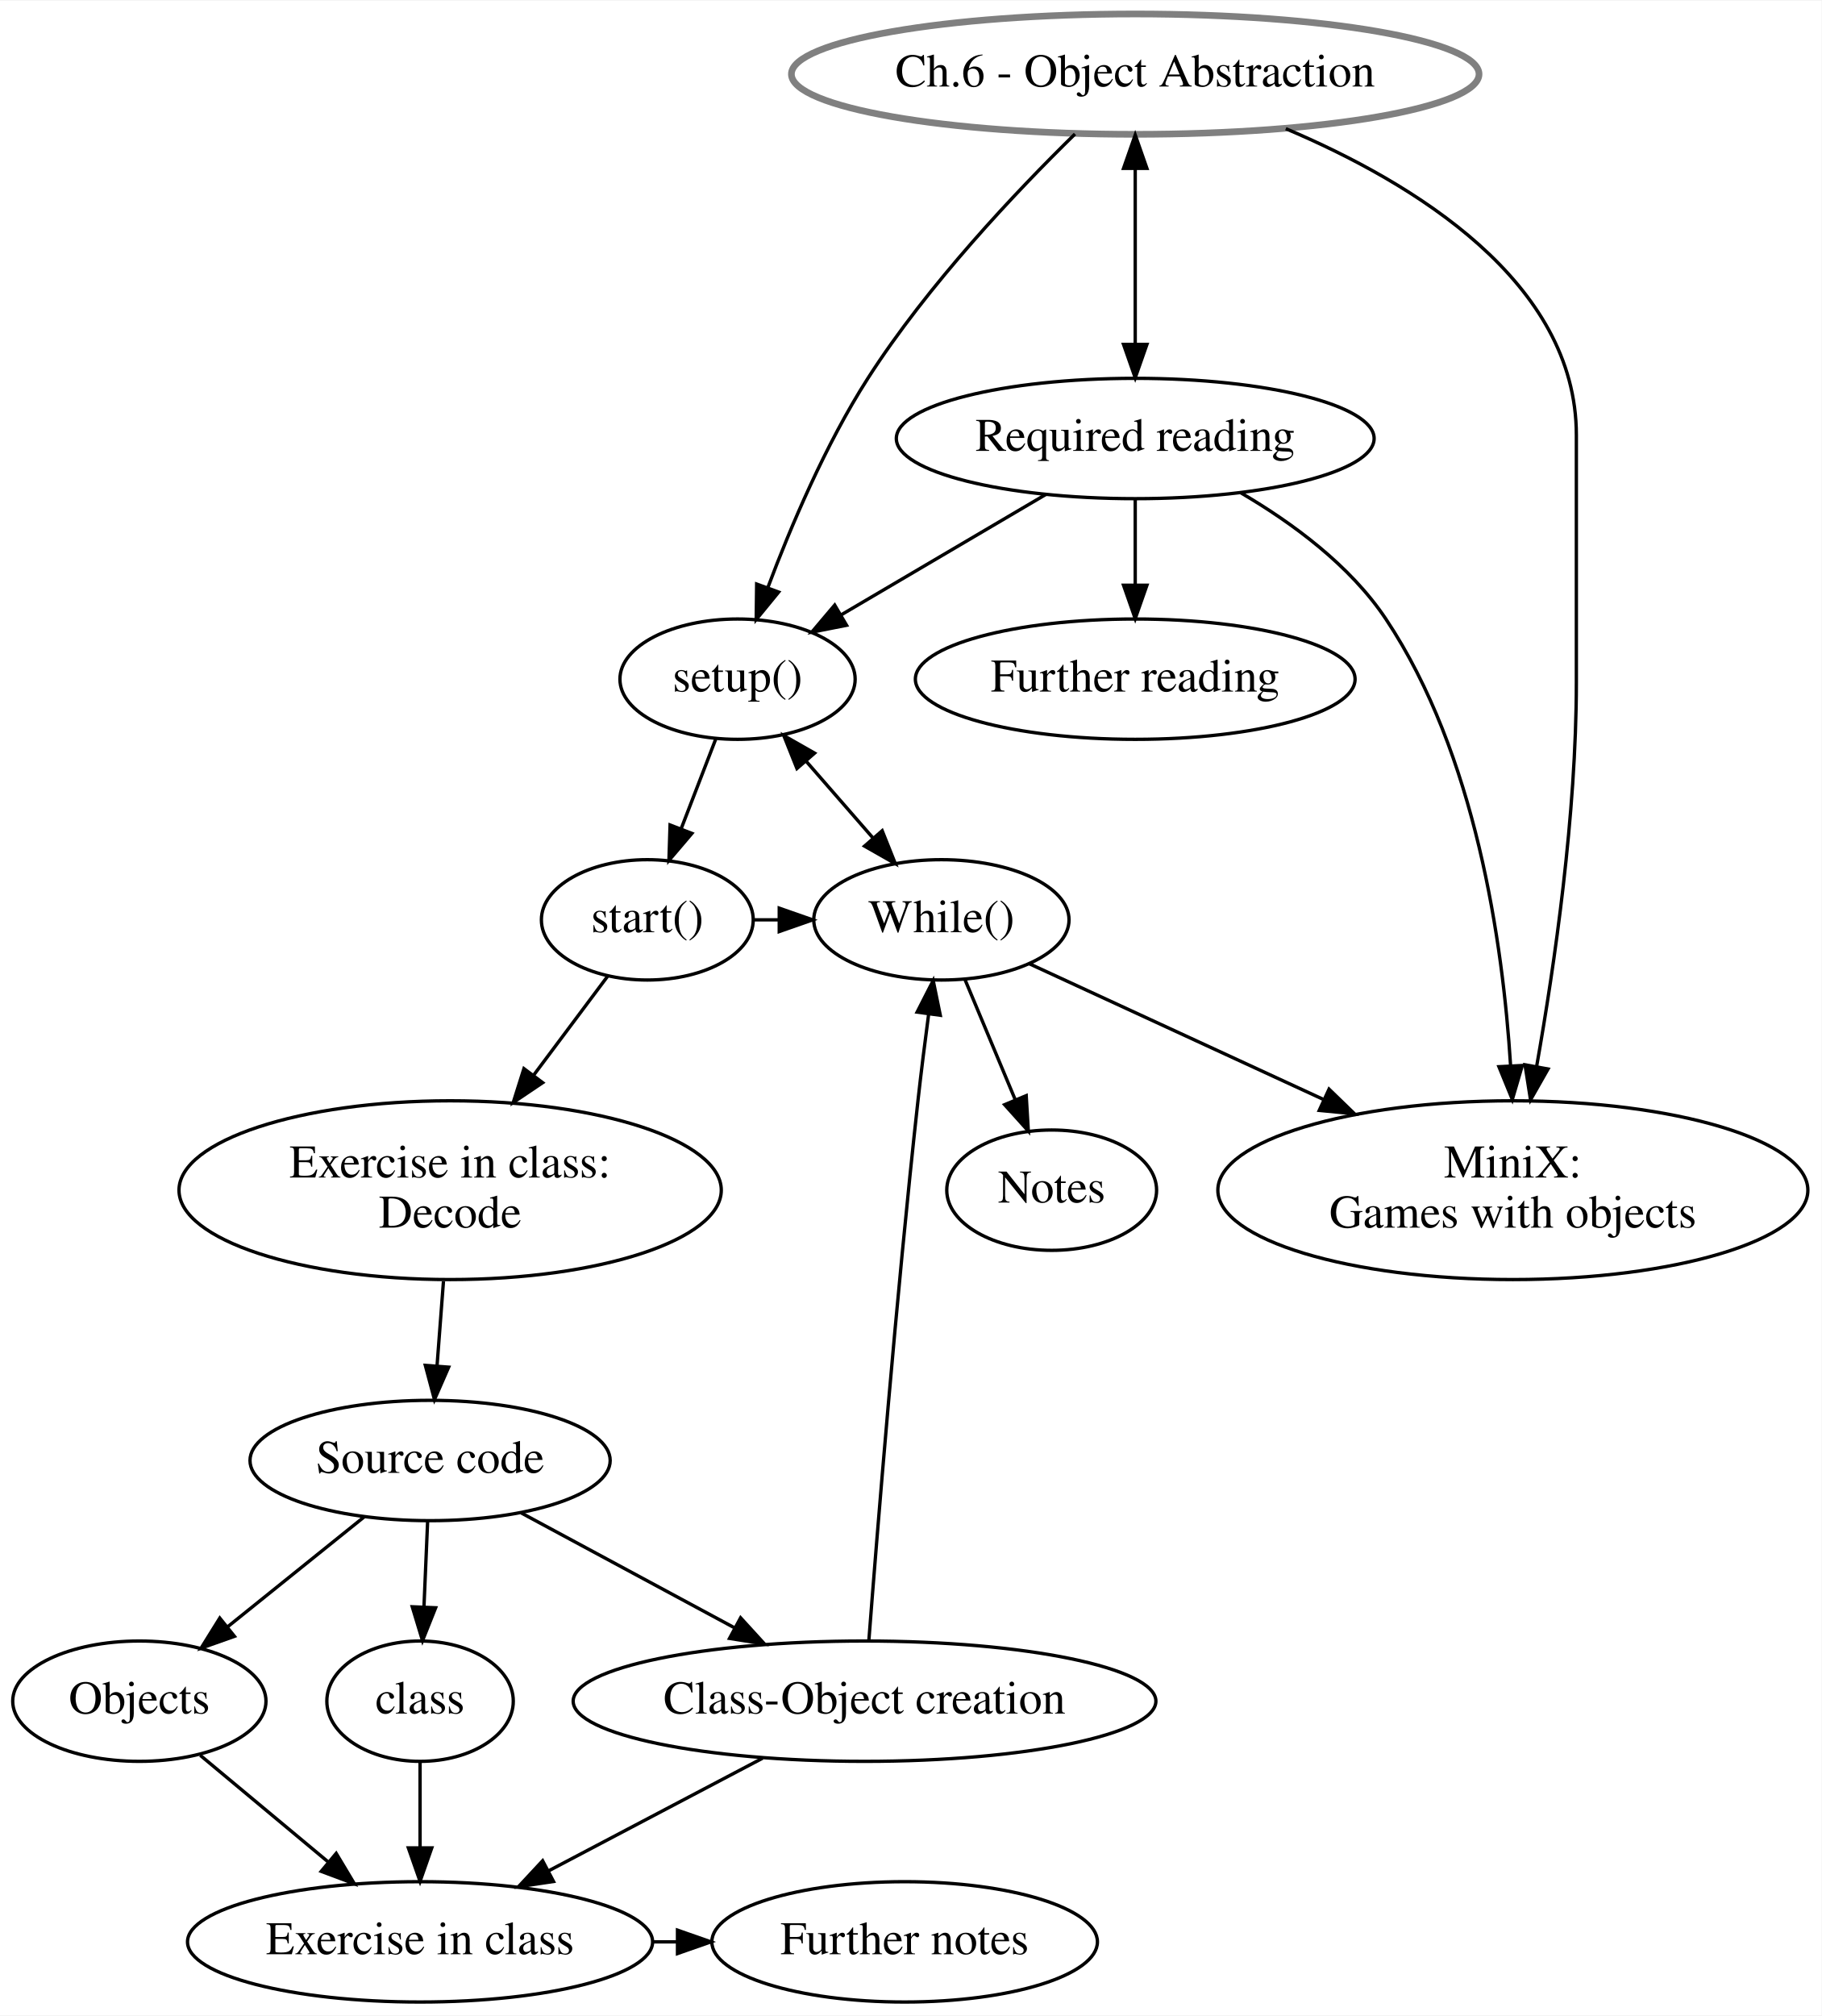
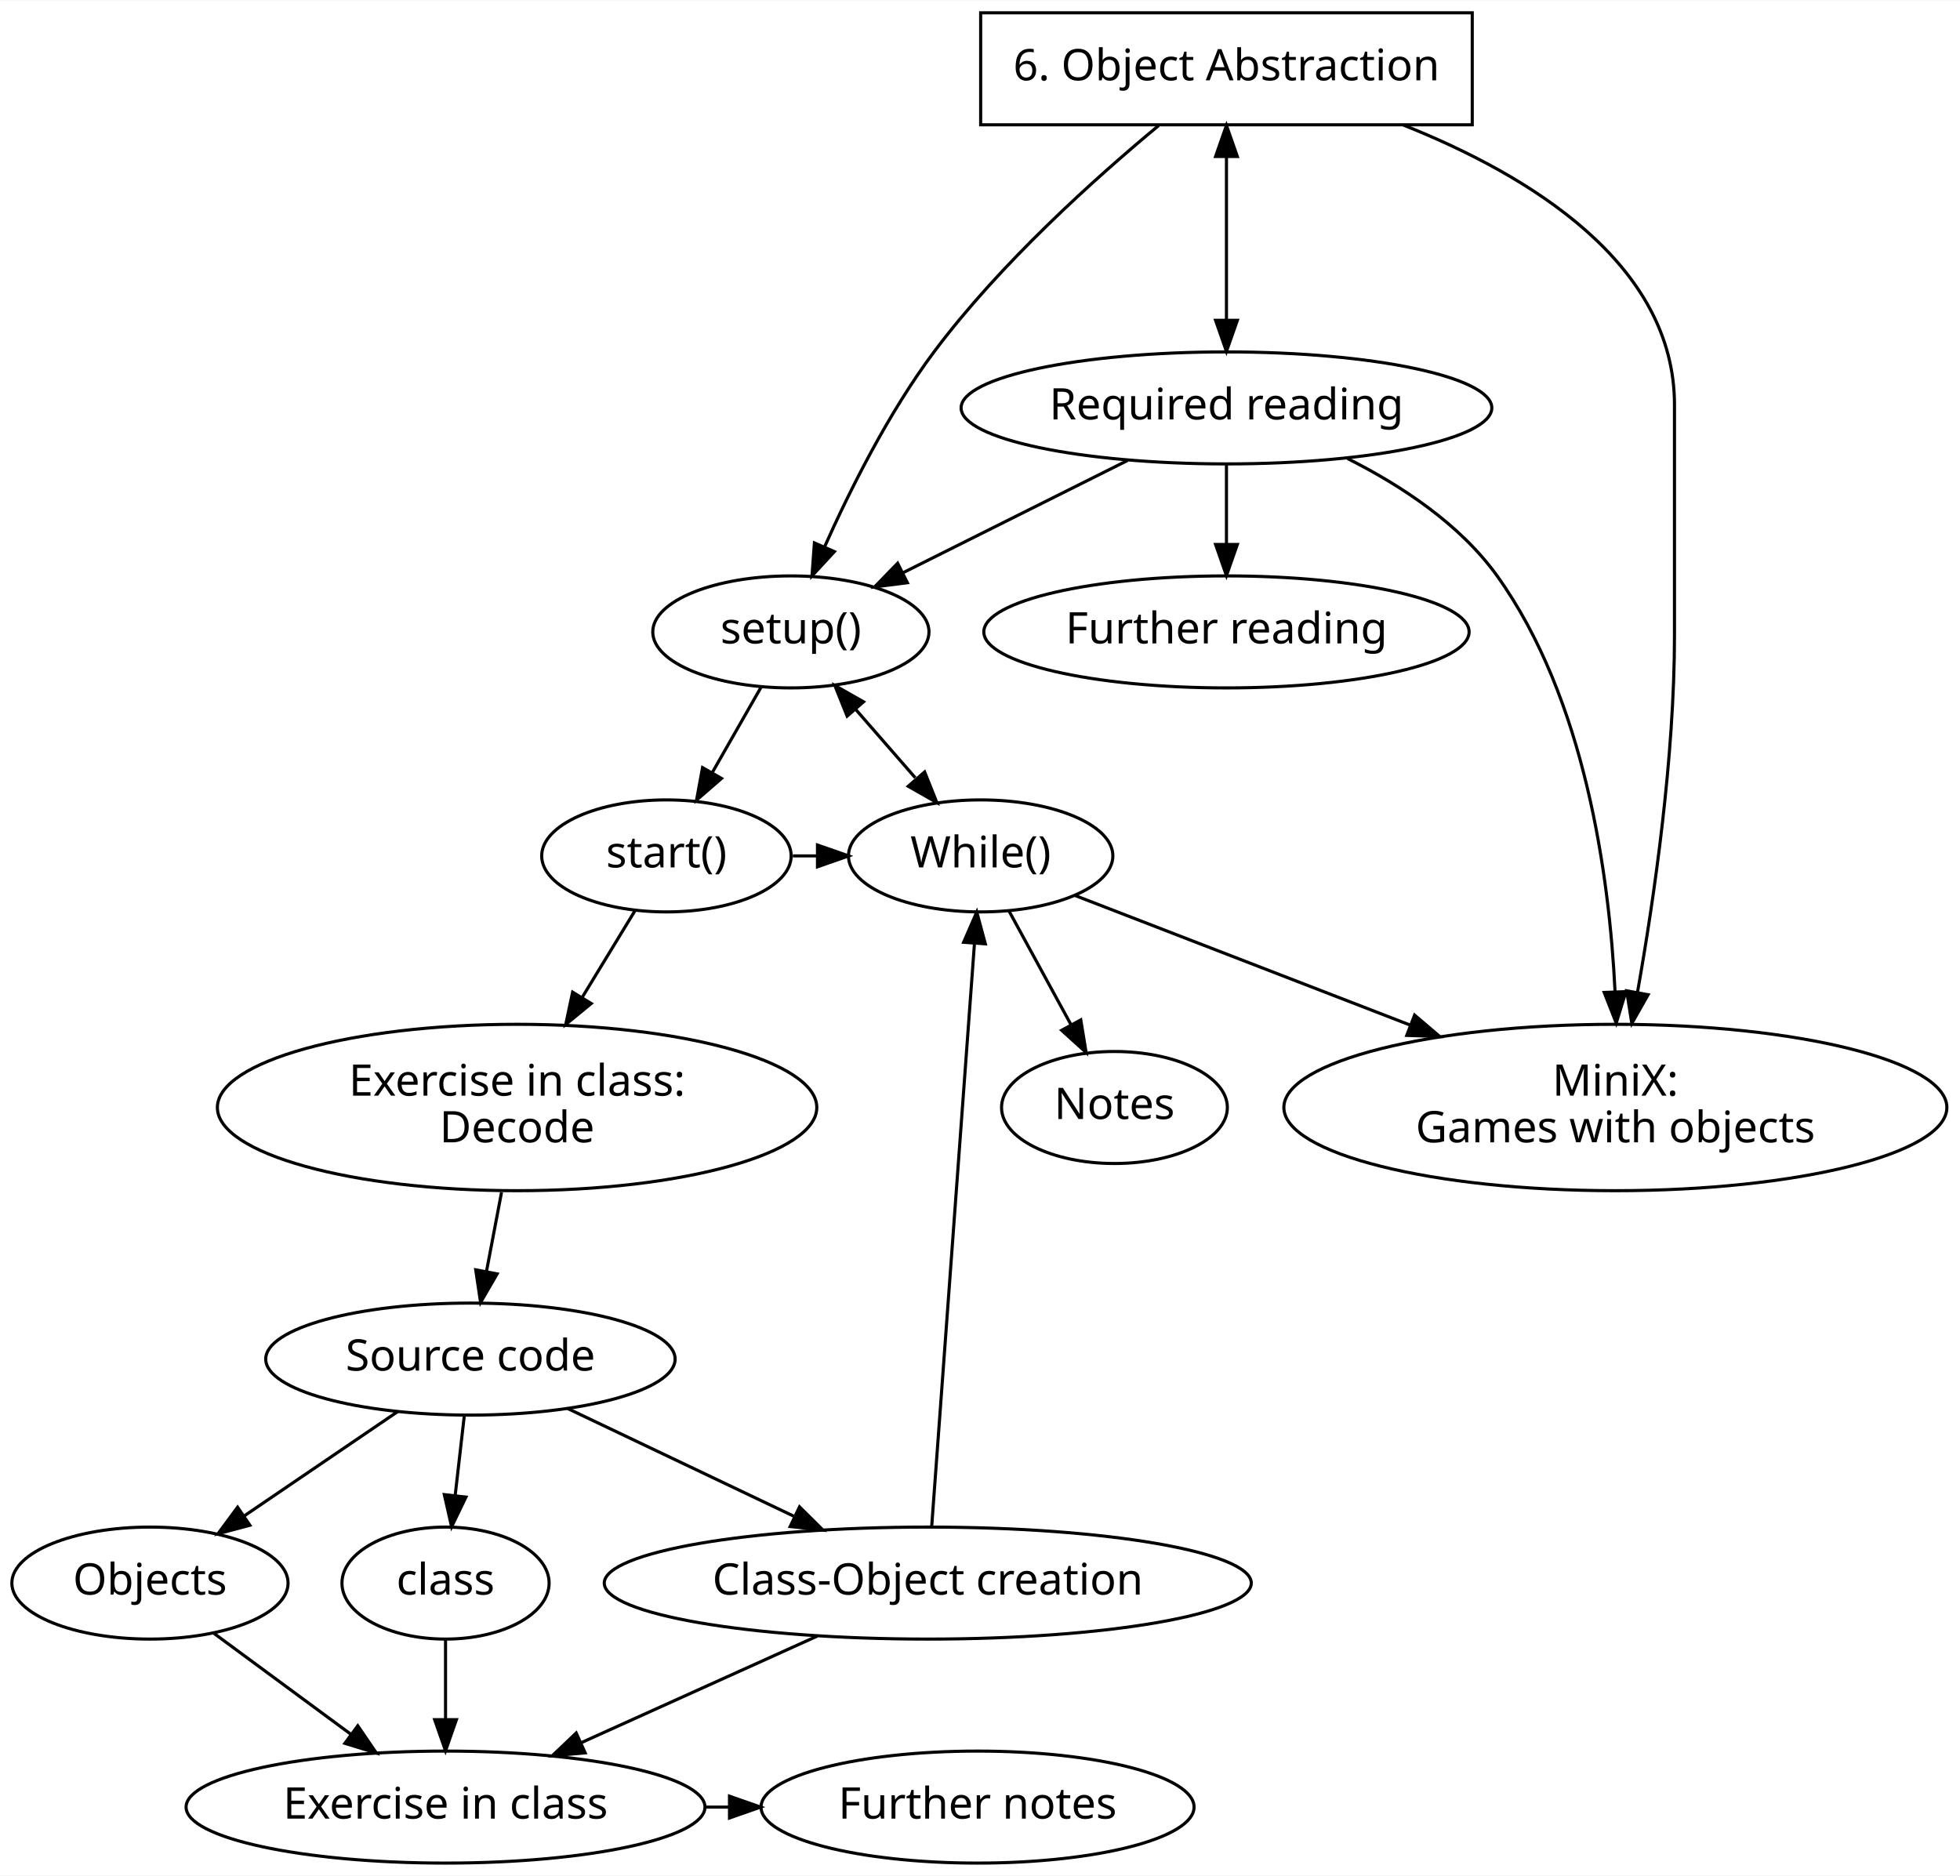
- <svg xmlns="http://www.w3.org/2000/svg" width="545pt" height="603pt" viewBox="0.00 0.00 545.09 602.74">
+ <svg xmlns="http://www.w3.org/2000/svg" width="630pt" height="603pt" viewBox="0.00 0.00 629.97 602.74">
  <g id="graph0" class="graph" transform="scale(1 1) rotate(0) translate(4 598.74)">
-     <polygon fill="white" stroke="none" points="-4,4 -4,-598.74 541.085,-598.74 541.085,4 -4,4" />
+     <polygon fill="white" stroke="transparent" points="-4,4 -4,-598.74 625.97,-598.74 625.97,4 -4,4" />
    <g id="node1" class="node">
-       <ellipse fill="none" stroke="grey" stroke-width="2" cx="335.697" cy="-576.74" rx="102.882" ry="18" />
-       <text text-anchor="middle" x="335.697" y="-573.04" font-family="Times,serif" font-size="14.00">Ch.6 - Object Abstraction</text>
+       <polygon fill="none" stroke="black" points="469.2,-594.74 311.2,-594.74 311.2,-558.74 469.2,-558.74 469.2,-594.74" />
+       <text text-anchor="middle" x="390.2" y="-573.04" font-family="Hershey-Noailles-help-me" font-size="14.00">6. Object Abstraction</text>
    </g>
    <g id="node2" class="node">
-       <ellipse fill="none" stroke="black" cx="216.697" cy="-395.74" rx="35.194" ry="18" />
-       <text text-anchor="middle" x="216.697" y="-392.04" font-family="Times,serif" font-size="14.00">setup()</text>
+       <ellipse fill="none" stroke="black" cx="250.2" cy="-395.74" rx="44.39" ry="18" />
+       <text text-anchor="middle" x="250.2" y="-392.04" font-family="Hershey-Noailles-help-me" font-size="14.00">setup()</text>
    </g>
    <g id="edge1" class="edge">
-       <path fill="none" stroke="black" d="M317.667,-558.823C300.147,-541.668 273.629,-513.728 255.697,-485.74 243.026,-465.965 232.603,-441.377 225.73,-423.059" />
-       <polygon fill="black" stroke="black" points="228.995,-421.797 222.285,-413.598 222.417,-424.192 228.995,-421.797" />
+       <path fill="none" stroke="black" d="M368.43,-558.52C347.98,-541.56 317.44,-514.15 296.2,-485.74 281.63,-466.26 269.25,-441.5 261.01,-423.04" />
+       <polygon fill="black" stroke="black" points="264.18,-421.55 256.99,-413.77 257.76,-424.34 264.18,-421.55" />
    </g>
    <g id="node12" class="node">
-       <ellipse fill="none" stroke="black" cx="448.697" cy="-242.87" rx="88.277" ry="26.741" />
-       <text text-anchor="middle" x="448.697" y="-246.67" font-family="Times,serif" font-size="14.00">MiniX: </text>
-       <text text-anchor="middle" x="448.697" y="-231.67" font-family="Times,serif" font-size="14.00">Games with objects</text>
+       <ellipse fill="none" stroke="black" cx="515.2" cy="-242.87" rx="106.55" ry="26.74" />
+       <text text-anchor="middle" x="515.2" y="-246.67" font-family="Hershey-Noailles-help-me" font-size="14.00">MiniX: </text>
+       <text text-anchor="middle" x="515.2" y="-231.67" font-family="Hershey-Noailles-help-me" font-size="14.00">Games with objects</text>
    </g>
    <g id="edge5" class="edge">
-       <path fill="none" stroke="black" d="M380.754,-560.425C418.994,-544.236 467.697,-514.613 467.697,-468.74 467.697,-468.74 467.697,-468.74 467.697,-394.74 467.697,-355.303 461.227,-310.518 455.838,-280.055" />
-       <polygon fill="black" stroke="black" points="459.225,-279.12 453.989,-269.91 452.339,-280.375 459.225,-279.12" />
+       <path fill="none" stroke="black" d="M447.11,-558.64C487.36,-542.62 534.2,-514.21 534.2,-468.74 534.2,-468.74 534.2,-468.74 534.2,-394.74 534.2,-355.3 527.73,-310.52 522.34,-280.06" />
+       <polygon fill="black" stroke="black" points="525.72,-279.12 520.49,-269.91 518.84,-280.38 525.72,-279.12" />
    </g>
    <g id="node13" class="node">
-       <ellipse fill="none" stroke="black" cx="335.697" cy="-467.74" rx="71.487" ry="18" />
-       <text text-anchor="middle" x="335.697" y="-464.04" font-family="Times,serif" font-size="14.00">Required reading</text>
+       <ellipse fill="none" stroke="black" cx="390.2" cy="-467.74" rx="85.29" ry="18" />
+       <text text-anchor="middle" x="390.2" y="-464.04" font-family="Hershey-Noailles-help-me" font-size="14.00">Required reading</text>
    </g>
    <g id="edge6" class="edge">
-       <path fill="none" stroke="black" d="M335.697,-548.351C335.697,-532.353 335.697,-512.229 335.697,-496.216" />
-       <polygon fill="black" stroke="black" points="332.197,-548.549 335.697,-558.549 339.197,-548.549 332.197,-548.549" />
-       <polygon fill="black" stroke="black" points="339.197,-495.889 335.697,-485.889 332.197,-495.889 339.197,-495.889" />
+       <path fill="none" stroke="black" d="M390.2,-548.35C390.2,-532.35 390.2,-512.23 390.2,-496.22" />
+       <polygon fill="black" stroke="black" points="386.7,-548.55 390.2,-558.55 393.7,-548.55 386.7,-548.55" />
+       <polygon fill="black" stroke="black" points="393.7,-495.89 390.2,-485.89 386.7,-495.89 393.7,-495.89" />
    </g>
    <g id="node3" class="node">
-       <ellipse fill="none" stroke="black" cx="189.697" cy="-323.74" rx="31.695" ry="18" />
-       <text text-anchor="middle" x="189.697" y="-320.04" font-family="Times,serif" font-size="14.00">start()</text>
+       <ellipse fill="none" stroke="black" cx="210.2" cy="-323.74" rx="40.09" ry="18" />
+       <text text-anchor="middle" x="210.2" y="-320.04" font-family="Hershey-Noailles-help-me" font-size="14.00">start()</text>
    </g>
    <g id="edge2" class="edge">
-       <path fill="none" stroke="black" d="M210.161,-377.795C207.076,-369.799 203.324,-360.071 199.879,-351.14" />
-       <polygon fill="black" stroke="black" points="203.037,-349.6 196.172,-341.529 196.506,-352.119 203.037,-349.6" />
+       <path fill="none" stroke="black" d="M240.72,-378.15C236,-369.9 230.2,-359.75 224.93,-350.52" />
+       <polygon fill="black" stroke="black" points="227.89,-348.64 219.89,-341.7 221.81,-352.12 227.89,-348.64" />
    </g>
    <g id="node11" class="node">
-       <ellipse fill="none" stroke="black" cx="277.697" cy="-323.74" rx="38.194" ry="18" />
-       <text text-anchor="middle" x="277.697" y="-320.04" font-family="Times,serif" font-size="14.00">While()</text>
+       <ellipse fill="none" stroke="black" cx="311.2" cy="-323.74" rx="42.49" ry="18" />
+       <text text-anchor="middle" x="311.2" y="-320.04" font-family="Hershey-Noailles-help-me" font-size="14.00">While()</text>
    </g>
    <g id="edge7" class="edge">
-       <path fill="none" stroke="black" d="M237.25,-371.155C243.697,-363.756 250.81,-355.594 257.249,-348.204" />
-       <polygon fill="black" stroke="black" points="234.47,-369.017 230.538,-378.856 239.747,-373.616 234.47,-369.017" />
-       <polygon fill="black" stroke="black" points="259.978,-350.4 263.91,-340.561 254.701,-345.801 259.978,-350.4" />
+       <path fill="none" stroke="black" d="M270.95,-370.92C277.15,-363.81 283.95,-356.01 290.17,-348.87" />
+       <polygon fill="black" stroke="black" points="268.28,-368.67 264.34,-378.5 273.55,-373.27 268.28,-368.67" />
+       <polygon fill="black" stroke="black" points="293.19,-350.73 297.12,-340.89 287.92,-346.13 293.19,-350.73" />
    </g>
    <g id="node4" class="node">
-       <ellipse fill="none" stroke="black" cx="130.697" cy="-242.87" rx="81.135" ry="26.741" />
-       <text text-anchor="middle" x="130.697" y="-246.67" font-family="Times,serif" font-size="14.00">Exercise in class: </text>
-       <text text-anchor="middle" x="130.697" y="-231.67" font-family="Times,serif" font-size="14.00">Decode</text>
+       <ellipse fill="none" stroke="black" cx="162.2" cy="-242.87" rx="96.33" ry="26.74" />
+       <text text-anchor="middle" x="162.2" y="-246.67" font-family="Hershey-Noailles-help-me" font-size="14.00">Exercise in class: </text>
+       <text text-anchor="middle" x="162.2" y="-231.67" font-family="Hershey-Noailles-help-me" font-size="14.00">Decode</text>
    </g>
    <g id="edge3" class="edge">
-       <path fill="none" stroke="black" d="M177.757,-306.78C171.381,-298.255 163.283,-287.431 155.61,-277.173" />
-       <polygon fill="black" stroke="black" points="158.38,-275.034 149.588,-269.123 152.775,-279.227 158.38,-275.034" />
+       <path fill="none" stroke="black" d="M200.02,-306.01C195.09,-297.91 188.98,-287.87 183.11,-278.24" />
+       <polygon fill="black" stroke="black" points="186.03,-276.3 177.84,-269.58 180.05,-279.94 186.03,-276.3" />
    </g>
    <g id="edge17" class="edge">
-       <path fill="none" stroke="black" d="M221.665,-323.74C224.128,-323.74 226.59,-323.74 229.052,-323.74" />
-       <polygon fill="black" stroke="black" points="229.175,-327.24 239.175,-323.74 229.175,-320.24 229.175,-327.24" />
+       <path fill="none" stroke="black" d="M250.83,-323.74C253.45,-323.74 256.06,-323.74 258.67,-323.74" />
+       <polygon fill="black" stroke="black" points="258.75,-327.24 268.75,-323.74 258.75,-320.24 258.75,-327.24" />
    </g>
    <g id="node5" class="node">
-       <ellipse fill="none" stroke="black" cx="124.697" cy="-162" rx="53.891" ry="18" />
-       <text text-anchor="middle" x="124.697" y="-158.3" font-family="Times,serif" font-size="14.00">Source code</text>
+       <ellipse fill="none" stroke="black" cx="147.2" cy="-162" rx="65.79" ry="18" />
+       <text text-anchor="middle" x="147.2" y="-158.3" font-family="Hershey-Noailles-help-me" font-size="14.00">Source code</text>
    </g>
    <g id="edge4" class="edge">
-       <path fill="none" stroke="black" d="M128.699,-215.607C128.082,-207.506 127.402,-198.568 126.781,-190.392" />
-       <polygon fill="black" stroke="black" points="130.255,-189.926 126.007,-180.22 123.275,-190.457 130.255,-189.926" />
+       <path fill="none" stroke="black" d="M157.2,-215.61C155.64,-207.42 153.92,-198.37 152.35,-190.12" />
+       <polygon fill="black" stroke="black" points="155.78,-189.39 150.47,-180.22 148.9,-190.7 155.78,-189.39" />
    </g>
    <g id="node6" class="node">
-       <ellipse fill="none" stroke="black" cx="121.697" cy="-90" rx="27.895" ry="18" />
-       <text text-anchor="middle" x="121.697" y="-86.3" font-family="Times,serif" font-size="14.00">class</text>
+       <ellipse fill="none" stroke="black" cx="139.2" cy="-90" rx="33.29" ry="18" />
+       <text text-anchor="middle" x="139.2" y="-86.3" font-family="Hershey-Noailles-help-me" font-size="14.00">class</text>
    </g>
    <g id="edge10" class="edge">
-       <path fill="none" stroke="black" d="M123.955,-143.697C123.624,-135.983 123.227,-126.712 122.859,-118.112" />
-       <polygon fill="black" stroke="black" points="126.355,-117.945 122.43,-108.104 119.361,-118.245 126.355,-117.945" />
+       <path fill="none" stroke="black" d="M145.22,-143.7C144.34,-135.98 143.28,-126.71 142.29,-118.11" />
+       <polygon fill="black" stroke="black" points="145.76,-117.64 141.15,-108.1 138.81,-118.44 145.76,-117.64" />
    </g>
    <g id="node7" class="node">
-       <ellipse fill="none" stroke="black" cx="37.697" cy="-90" rx="37.894" ry="18" />
-       <text text-anchor="middle" x="37.697" y="-86.3" font-family="Times,serif" font-size="14.00">Objects</text>
+       <ellipse fill="none" stroke="black" cx="44.2" cy="-90" rx="44.39" ry="18" />
+       <text text-anchor="middle" x="44.2" y="-86.3" font-family="Hershey-Noailles-help-me" font-size="14.00">Objects</text>
    </g>
    <g id="edge11" class="edge">
-       <path fill="none" stroke="black" d="M104.955,-145.116C92.832,-135.362 77.158,-122.75 63.991,-112.156" />
-       <polygon fill="black" stroke="black" points="66.156,-109.406 56.17,-105.864 61.767,-114.86 66.156,-109.406" />
+       <path fill="none" stroke="black" d="M123.82,-145.12C109.2,-135.18 90.21,-122.27 74.45,-111.56" />
+       <polygon fill="black" stroke="black" points="76.31,-108.59 66.07,-105.86 72.37,-114.38 76.31,-108.59" />
    </g>
    <g id="node8" class="node">
-       <ellipse fill="none" stroke="black" cx="254.697" cy="-90" rx="87.185" ry="18" />
-       <text text-anchor="middle" x="254.697" y="-86.3" font-family="Times,serif" font-size="14.00">Class-Object creation</text>
+       <ellipse fill="none" stroke="black" cx="294.2" cy="-90" rx="103.98" ry="18" />
+       <text text-anchor="middle" x="294.2" y="-86.3" font-family="Hershey-Noailles-help-me" font-size="14.00">Class-Object creation</text>
    </g>
    <g id="edge12" class="edge">
-       <path fill="none" stroke="black" d="M151.949,-146.326C170.498,-136.338 195.323,-122.971 215.924,-111.878" />
-       <polygon fill="black" stroke="black" points="217.613,-114.943 224.759,-107.121 214.294,-108.78 217.613,-114.943" />
+       <path fill="none" stroke="black" d="M178.37,-146.15C199.56,-136.07 227.86,-122.59 251.18,-111.48" />
+       <polygon fill="black" stroke="black" points="252.98,-114.5 260.51,-107.04 249.97,-108.18 252.98,-114.5" />
    </g>
    <g id="node9" class="node">
-       <ellipse fill="none" stroke="black" cx="121.697" cy="-18" rx="69.588" ry="18" />
-       <text text-anchor="middle" x="121.697" y="-14.3" font-family="Times,serif" font-size="14.00">Exercise in class</text>
+       <ellipse fill="none" stroke="black" cx="139.2" cy="-18" rx="83.39" ry="18" />
+       <text text-anchor="middle" x="139.2" y="-14.3" font-family="Hershey-Noailles-help-me" font-size="14.00">Exercise in class</text>
    </g>
    <g id="edge13" class="edge">
-       <path fill="none" stroke="black" d="M121.697,-71.697C121.697,-63.983 121.697,-54.712 121.697,-46.112" />
-       <polygon fill="black" stroke="black" points="125.197,-46.104 121.697,-36.104 118.197,-46.104 125.197,-46.104" />
+       <path fill="none" stroke="black" d="M139.2,-71.7C139.2,-63.98 139.2,-54.71 139.2,-46.11" />
+       <polygon fill="black" stroke="black" points="142.7,-46.1 139.2,-36.1 135.7,-46.1 142.7,-46.1" />
    </g>
    <g id="edge14" class="edge">
-       <path fill="none" stroke="black" d="M55.923,-73.811C67.085,-64.509 81.588,-52.424 94.133,-41.969" />
-       <polygon fill="black" stroke="black" points="96.599,-44.471 102.041,-35.38 92.118,-39.093 96.599,-44.471" />
+       <path fill="none" stroke="black" d="M64.81,-73.81C77.67,-64.33 94.46,-51.96 108.83,-41.37" />
+       <polygon fill="black" stroke="black" points="110.99,-44.13 116.97,-35.38 106.84,-38.49 110.99,-44.13" />
    </g>
    <g id="edge15" class="edge">
-       <path fill="none" stroke="black" d="M224.184,-72.941C205.163,-62.93 180.521,-49.96 160.167,-39.248" />
-       <polygon fill="black" stroke="black" points="161.632,-36.064 151.153,-34.503 158.372,-42.258 161.632,-36.064" />
+       <path fill="none" stroke="black" d="M258.64,-72.94C236.07,-62.75 206.71,-49.49 182.75,-38.67" />
+       <polygon fill="black" stroke="black" points="184.08,-35.43 173.52,-34.5 181.2,-41.81 184.08,-35.43" />
    </g>
    <g id="edge20" class="edge">
-       <path fill="none" stroke="black" d="M255.981,-108.029C258.434,-139.84 264.129,-210.44 270.697,-269.74 271.63,-278.172 272.79,-287.34 273.895,-295.643" />
-       <polygon fill="black" stroke="black" points="270.43,-296.139 275.244,-305.577 277.366,-295.196 270.43,-296.139" />
+       <path fill="none" stroke="black" d="M295.45,-108.07C298.37,-147.93 305.67,-247.45 309.21,-295.68" />
+       <polygon fill="black" stroke="black" points="305.72,-295.98 309.95,-305.7 312.7,-295.47 305.72,-295.98" />
    </g>
    <g id="node10" class="node">
-       <ellipse fill="none" stroke="black" cx="266.697" cy="-18" rx="57.69" ry="18" />
-       <text text-anchor="middle" x="266.697" y="-14.3" font-family="Times,serif" font-size="14.00">Further notes</text>
+       <ellipse fill="none" stroke="black" cx="310.2" cy="-18" rx="69.59" ry="18" />
+       <text text-anchor="middle" x="310.2" y="-14.3" font-family="Hershey-Noailles-help-me" font-size="14.00">Further notes</text>
    </g>
    <g id="edge16" class="edge">
-       <path fill="none" stroke="black" d="M191.365,-18C193.806,-18 196.248,-18 198.689,-18" />
-       <polygon fill="black" stroke="black" points="198.726,-21.5 208.726,-18 198.726,-14.5 198.726,-21.5" />
+       <path fill="none" stroke="black" d="M222.69,-18C225.19,-18 227.69,-18 230.19,-18" />
+       <polygon fill="black" stroke="black" points="230.47,-21.5 240.47,-18 230.47,-14.5 230.47,-21.5" />
    </g>
    <g id="edge19" class="edge">
-       <path fill="none" stroke="black" d="M304.041,-310.59C327.373,-299.828 362.233,-283.75 391.885,-270.073" />
-       <polygon fill="black" stroke="black" points="393.694,-273.093 401.308,-265.727 390.762,-266.737 393.694,-273.093" />
+       <path fill="none" stroke="black" d="M341.3,-311.1C369.58,-300.17 412.87,-283.43 449.18,-269.39" />
+       <polygon fill="black" stroke="black" points="450.67,-272.57 458.73,-265.7 448.15,-266.04 450.67,-272.57" />
    </g>
    <g id="node15" class="node">
-       <ellipse fill="none" stroke="black" cx="310.697" cy="-242.87" rx="31.396" ry="18" />
-       <text text-anchor="middle" x="310.697" y="-239.17" font-family="Times,serif" font-size="14.00">Notes</text>
+       <ellipse fill="none" stroke="black" cx="354.2" cy="-242.87" rx="36.29" ry="18" />
+       <text text-anchor="middle" x="354.2" y="-239.17" font-family="Hershey-Noailles-help-me" font-size="14.00">Notes</text>
    </g>
    <g id="edge18" class="edge">
-       <path fill="none" stroke="black" d="M284.695,-306.014C289.07,-295.557 294.797,-281.869 299.763,-270.002" />
-       <polygon fill="black" stroke="black" points="303.077,-271.148 303.708,-260.572 296.62,-268.446 303.077,-271.148" />
+       <path fill="none" stroke="black" d="M320.32,-306.01C326.07,-295.45 333.63,-281.59 340.14,-269.65" />
+       <polygon fill="black" stroke="black" points="343.38,-271.03 345.09,-260.57 337.23,-267.68 343.38,-271.03" />
    </g>
    <g id="edge9" class="edge">
-       <path fill="none" stroke="black" d="M308.991,-451.031C290.853,-440.361 266.802,-426.214 247.8,-415.036" />
-       <polygon fill="black" stroke="black" points="249.319,-411.869 238.925,-409.815 245.77,-417.903 249.319,-411.869" />
+       <path fill="none" stroke="black" d="M358.43,-450.86C336.97,-440.13 308.59,-425.94 286.28,-414.78" />
+       <polygon fill="black" stroke="black" points="287.64,-411.55 277.13,-410.21 284.51,-417.81 287.64,-411.55" />
    </g>
    <g id="edge8" class="edge">
-       <path fill="none" stroke="black" d="M367.344,-451.462C382.657,-442.512 399.998,-429.794 410.697,-413.74 437.619,-373.343 445.716,-316.755 448.013,-280.204" />
-       <polygon fill="black" stroke="black" points="451.52,-280.166 448.537,-270 444.529,-279.808 451.52,-280.166" />
+       <path fill="none" stroke="black" d="M429.07,-451.49C446.26,-442.86 465.24,-430.42 477.2,-413.74 505.56,-374.17 513.27,-317.13 515.09,-280.28" />
+       <polygon fill="black" stroke="black" points="518.6,-280.12 515.48,-270 511.61,-279.86 518.6,-280.12" />
    </g>
    <g id="node14" class="node">
-       <ellipse fill="none" stroke="black" cx="335.697" cy="-395.74" rx="65.789" ry="18" />
-       <text text-anchor="middle" x="335.697" y="-392.04" font-family="Times,serif" font-size="14.00">Further reading</text>
+       <ellipse fill="none" stroke="black" cx="390.2" cy="-395.74" rx="77.99" ry="18" />
+       <text text-anchor="middle" x="390.2" y="-392.04" font-family="Hershey-Noailles-help-me" font-size="14.00">Further reading</text>
    </g>
    <g id="edge21" class="edge">
-       <path fill="none" stroke="black" d="M335.697,-449.437C335.697,-441.723 335.697,-432.453 335.697,-423.853" />
-       <polygon fill="black" stroke="black" points="339.197,-423.844 335.697,-413.844 332.197,-423.844 339.197,-423.844" />
+       <path fill="none" stroke="black" d="M390.2,-449.44C390.2,-441.72 390.2,-432.45 390.2,-423.85" />
+       <polygon fill="black" stroke="black" points="393.7,-423.84 390.2,-413.84 386.7,-423.84 393.7,-423.84" />
    </g>
  </g>
</svg>
